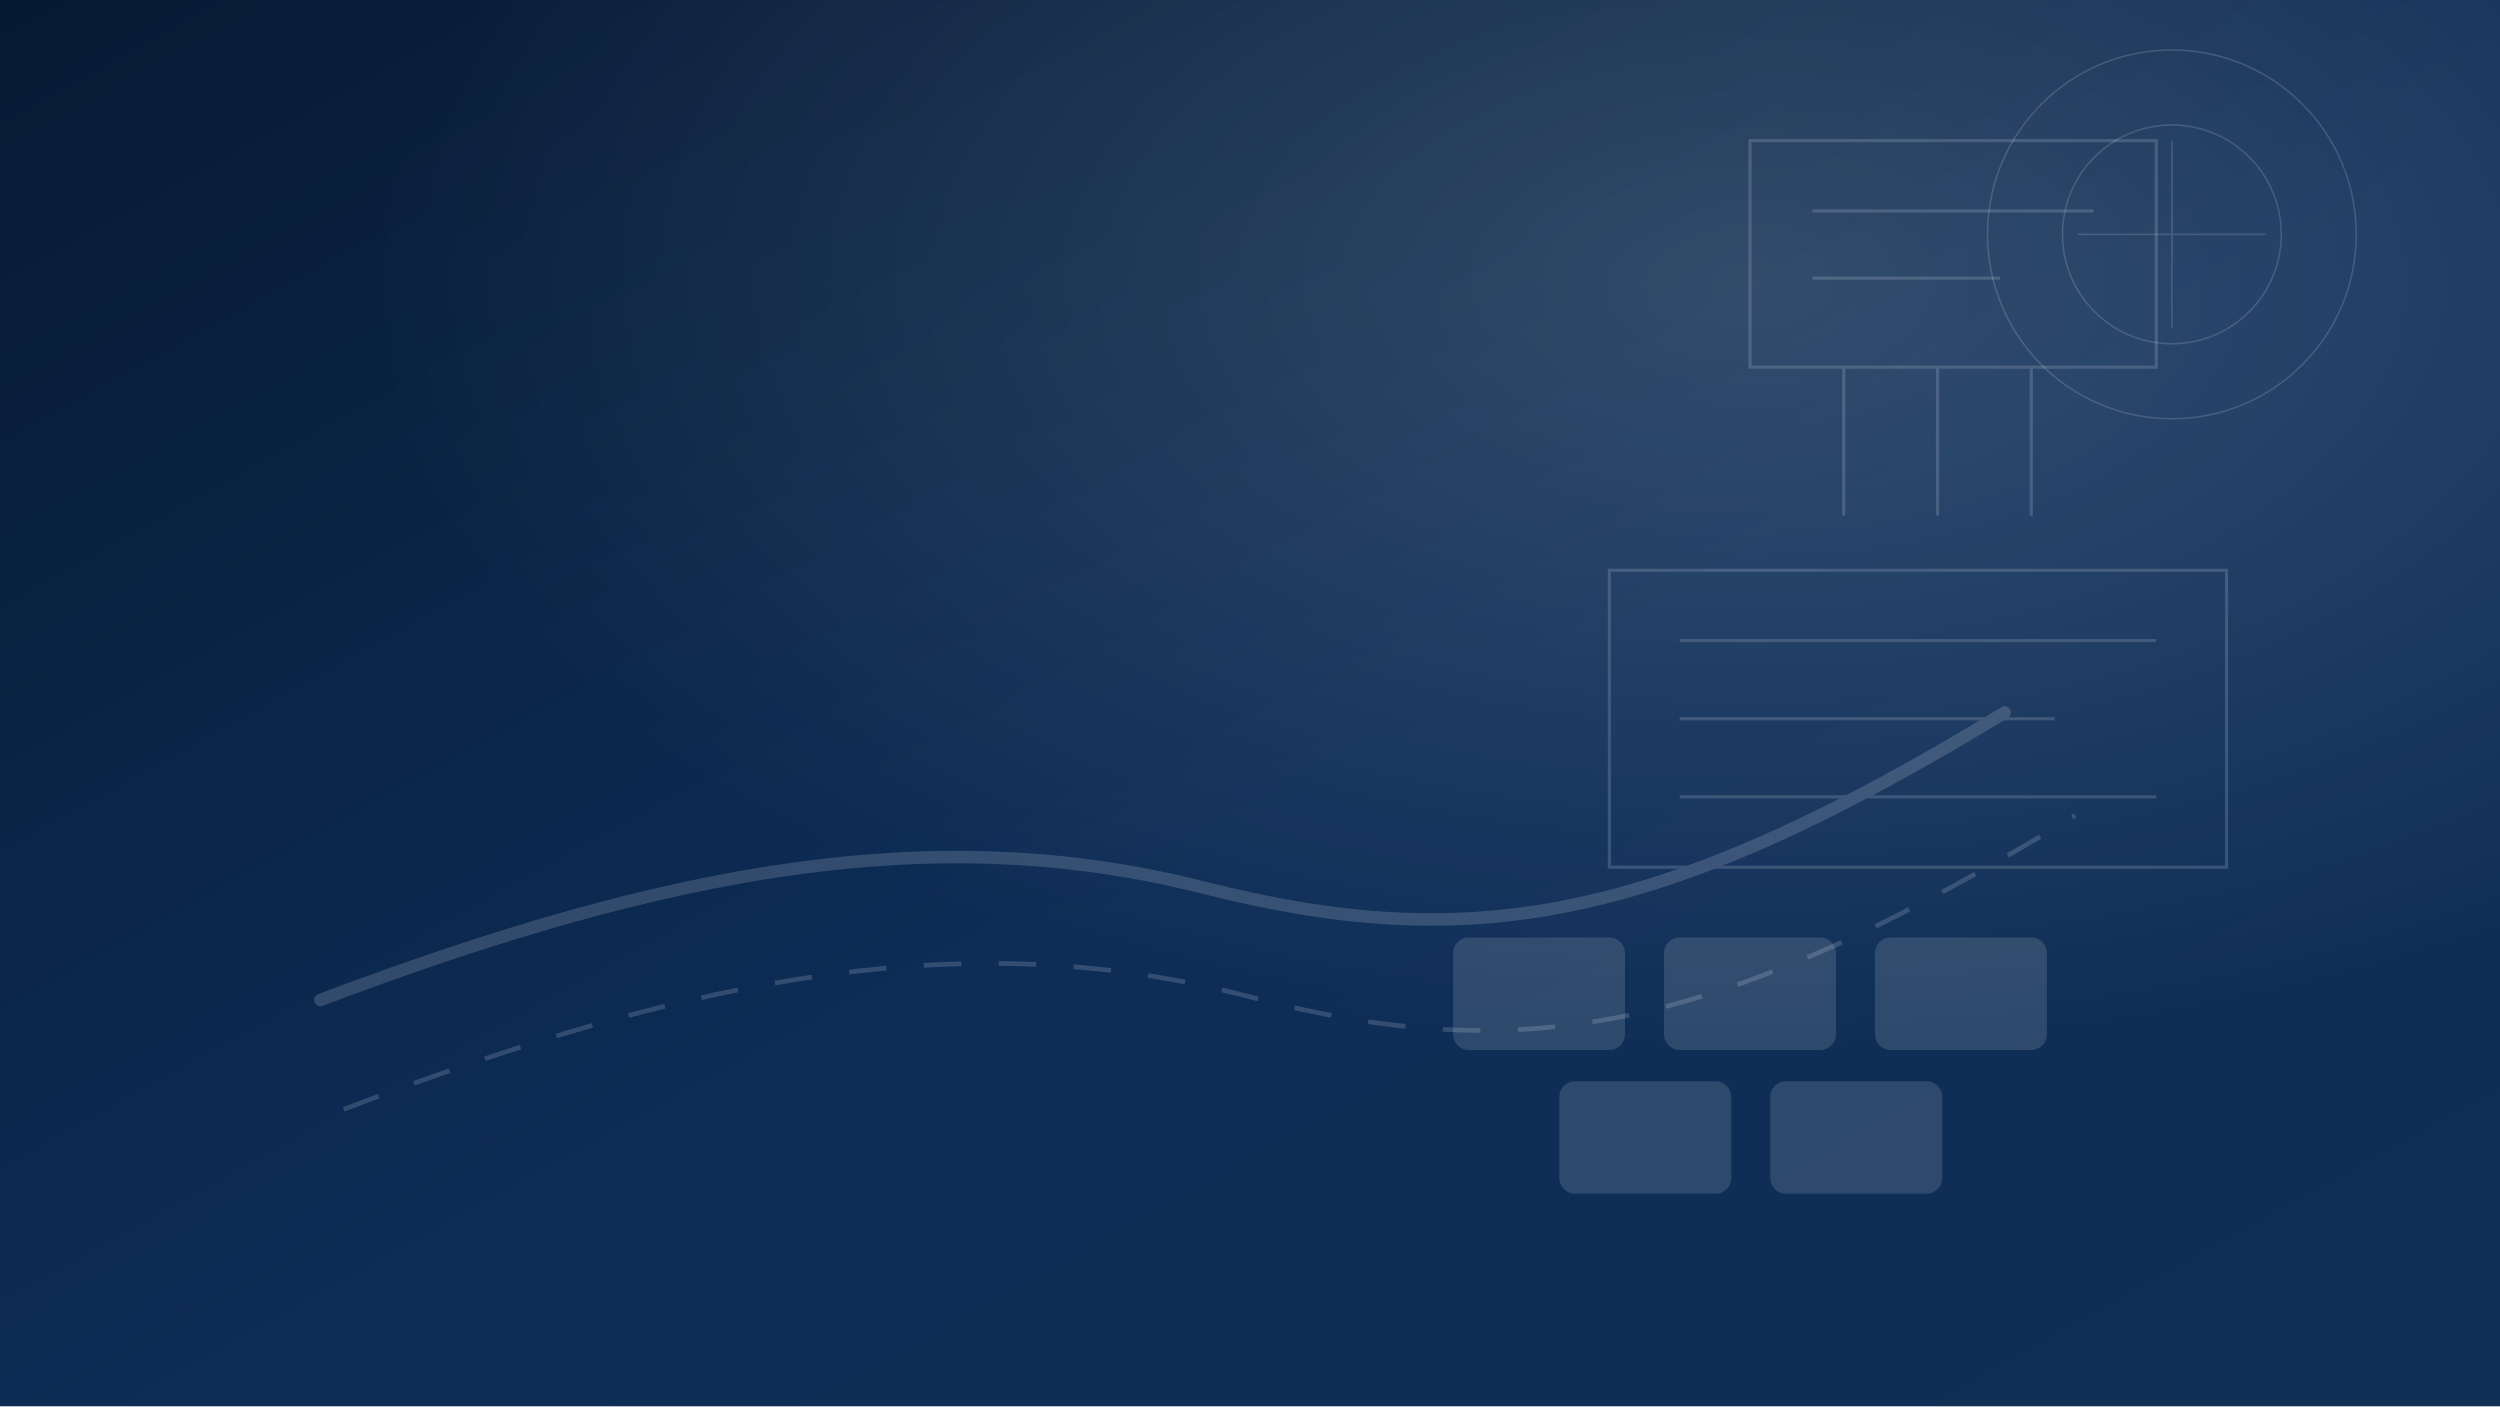
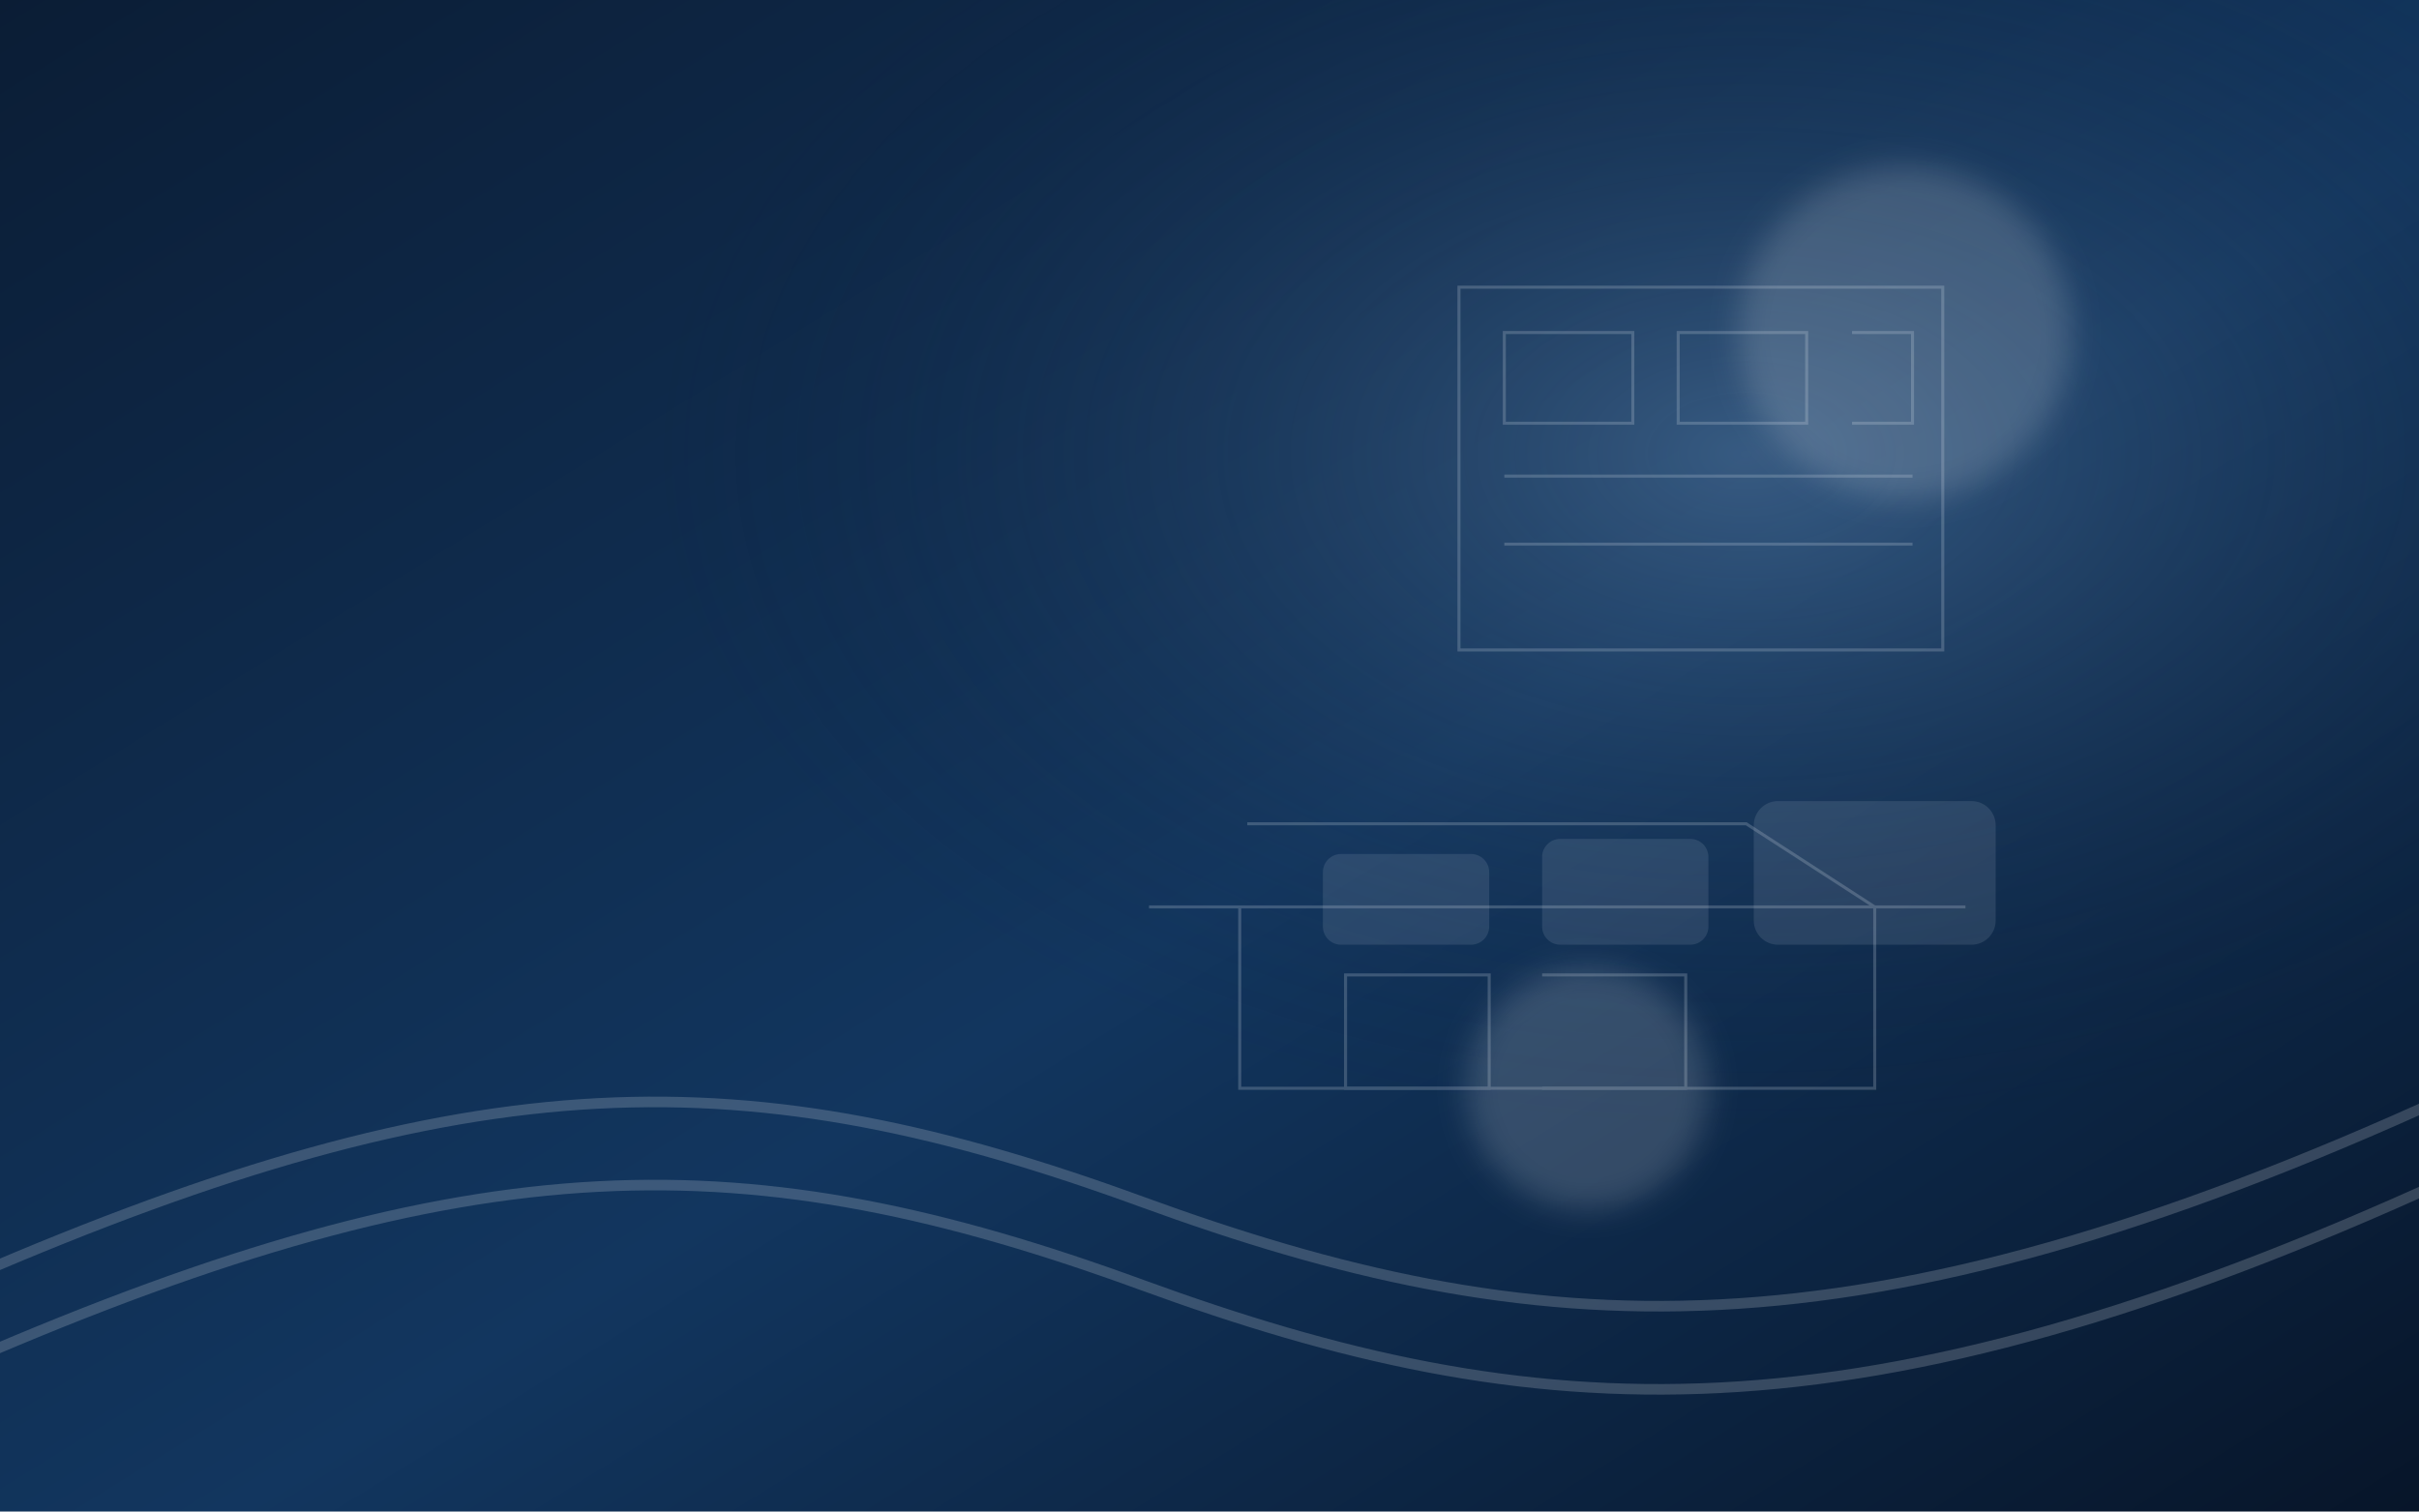
- <svg xmlns="http://www.w3.org/2000/svg" viewBox="0 0 1600 900" preserveAspectRatio="none">
+ <svg xmlns="http://www.w3.org/2000/svg" width="1600" height="1000" viewBox="0 0 1600 1000">
  <defs>
    <linearGradient id="g" x1="0" y1="0" x2="1" y2="1">
-       <stop offset="0" stop-color="#071a33" />
-       <stop offset=".55" stop-color="#0d2d57" />
-       <stop offset="1" stop-color="#102f55" />
+       <stop offset="0" stop-color="#0b1d35" />
+       <stop offset="0.55" stop-color="#12365f" />
+       <stop offset="1" stop-color="#071529" />
    </linearGradient>
-     <radialGradient id="r" cx="70%" cy="20%" r="55%">
-       <stop offset="0" stop-color="#ffffff" stop-opacity=".16" />
-       <stop offset="1" stop-color="#ffffff" stop-opacity="0" />
+     <radialGradient id="glow" cx="72%" cy="30%" r="45%">
+       <stop offset="0" stop-color="#6b8fb5" stop-opacity=".42" />
+       <stop offset="1" stop-color="#0b1d35" stop-opacity="0" />
    </radialGradient>
+     <filter id="soft" x="-20%" y="-20%" width="140%" height="140%">
+       <feGaussianBlur stdDeviation="10" />
+     </filter>
  </defs>
-   <rect width="1600" height="900" fill="url(#g)" />
-   <rect width="1600" height="900" fill="url(#r)" />
-   <g opacity=".18" fill="none" stroke="#dce5ef" stroke-width="2">
-     <path d="M1120 90h260v145h-260zM1160 135h180M1160 178h120M1180 235v95M1240 235v95M1300 235v95" />
-     <path d="M1030 365h395v190h-395zM1075 410h305M1075 460h240M1075 510h305" />
-     <path d="M205 640c225-85 395-115 565-72s290 24 513-112" stroke-width="8" stroke-linecap="round" />
-     <path d="M220 710c230-88 405-118 580-72s300 23 528-116" stroke-width="3" stroke-dasharray="24 24" />
+   <rect width="1600" height="1000" fill="url(#g)" />
+   <rect width="1600" height="1000" fill="url(#glow)" />
+   <g opacity=".22" stroke="#d8e1ea" stroke-width="2" fill="none">
+     <path d="M965 190h320v240H965z" />
+     <path d="M995 220h85v60h-85zm115 0h85v60h-85zm115 0h40v60h-40M995 315h270M995 360h270" />
+     <path d="M760 600h540M825 545h330l85 55" />
+     <path d="M820 600v120h420V600" />
+     <path d="M890 645h95v75h-95zm130 0h95v75h-95" />
  </g>
-   <g opacity=".13" fill="#ffffff">
-     <rect x="930" y="600" width="110" height="72" rx="10" />
-     <rect x="1065" y="600" width="110" height="72" rx="10" />
-     <rect x="1200" y="600" width="110" height="72" rx="10" />
-     <rect x="998" y="692" width="110" height="72" rx="10" />
-     <rect x="1133" y="692" width="110" height="72" rx="10" />
+   <g opacity=".16" fill="#fff" filter="url(#soft)">
+     <circle cx="1260" cy="220" r="110" />
+     <circle cx="1050" cy="720" r="80" />
  </g>
-   <g opacity=".15" stroke="#fff" fill="none">
-     <circle cx="1390" cy="150" r="118" />
-     <circle cx="1390" cy="150" r="70" />
-     <path d="M1330 150h120M1390 90v120" />
+   <g opacity=".18" stroke="#fff" stroke-width="7" fill="none">
+     <path d="M-20 845C315 700 495 700 755 795s472 110 865-70" />
+     <path d="M-20 900C315 755 495 755 755 850s472 110 865-70" />
+   </g>
+   <g opacity=".12" fill="#d8e1ea">
+     <rect x="1160" y="530" width="160" height="95" rx="16" />
+     <rect x="1020" y="555" width="110" height="70" rx="12" />
+     <rect x="875" y="565" width="110" height="60" rx="12" />
  </g>
</svg>
